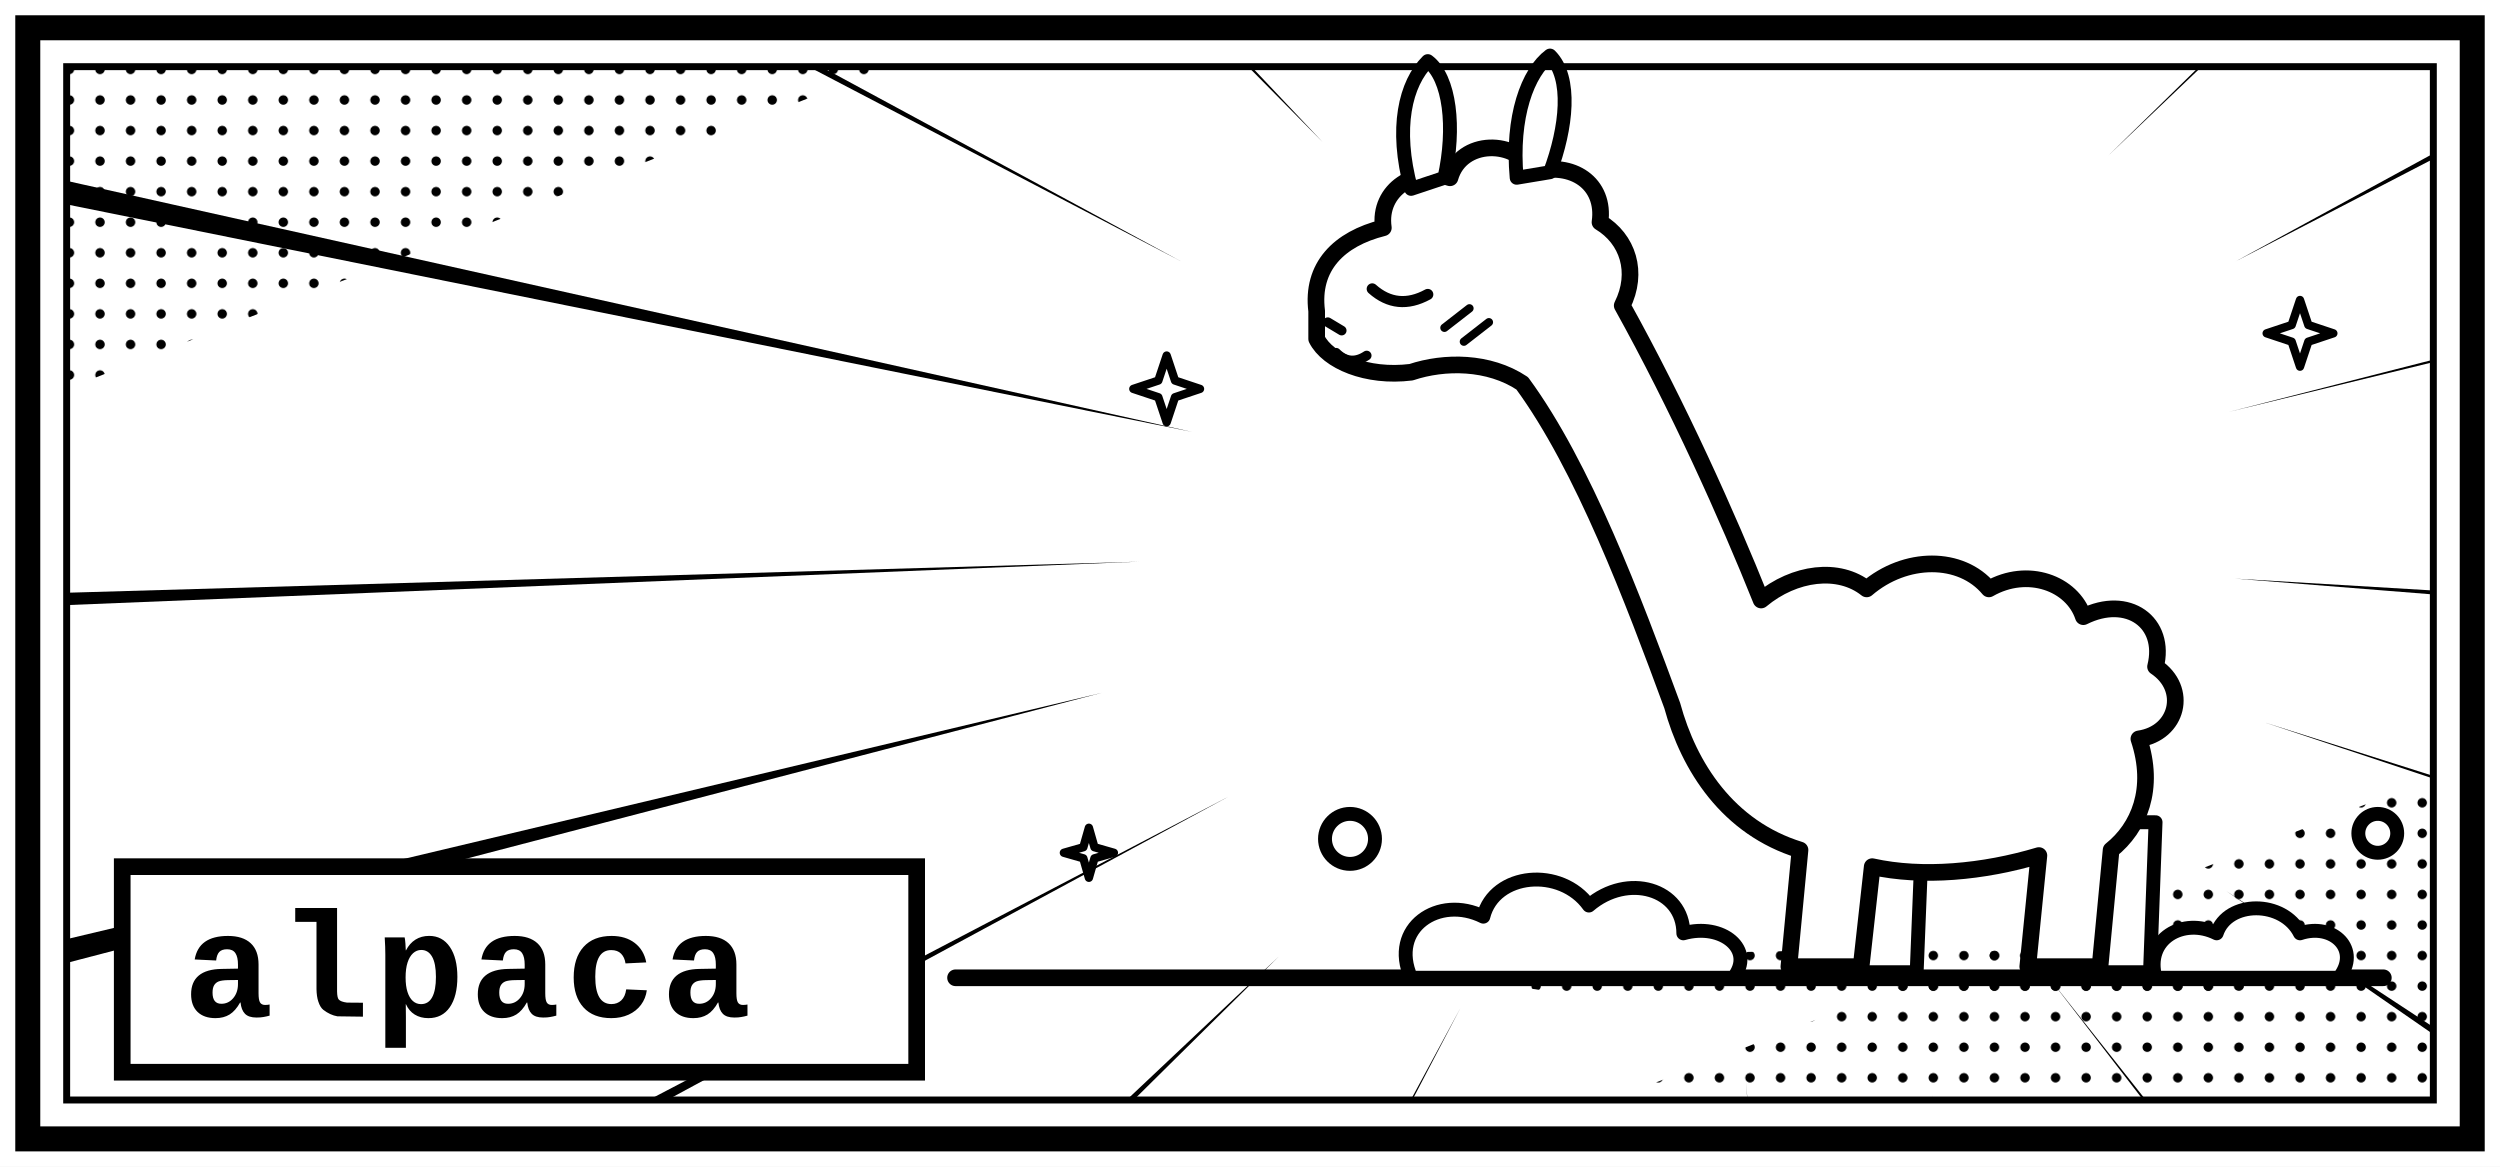
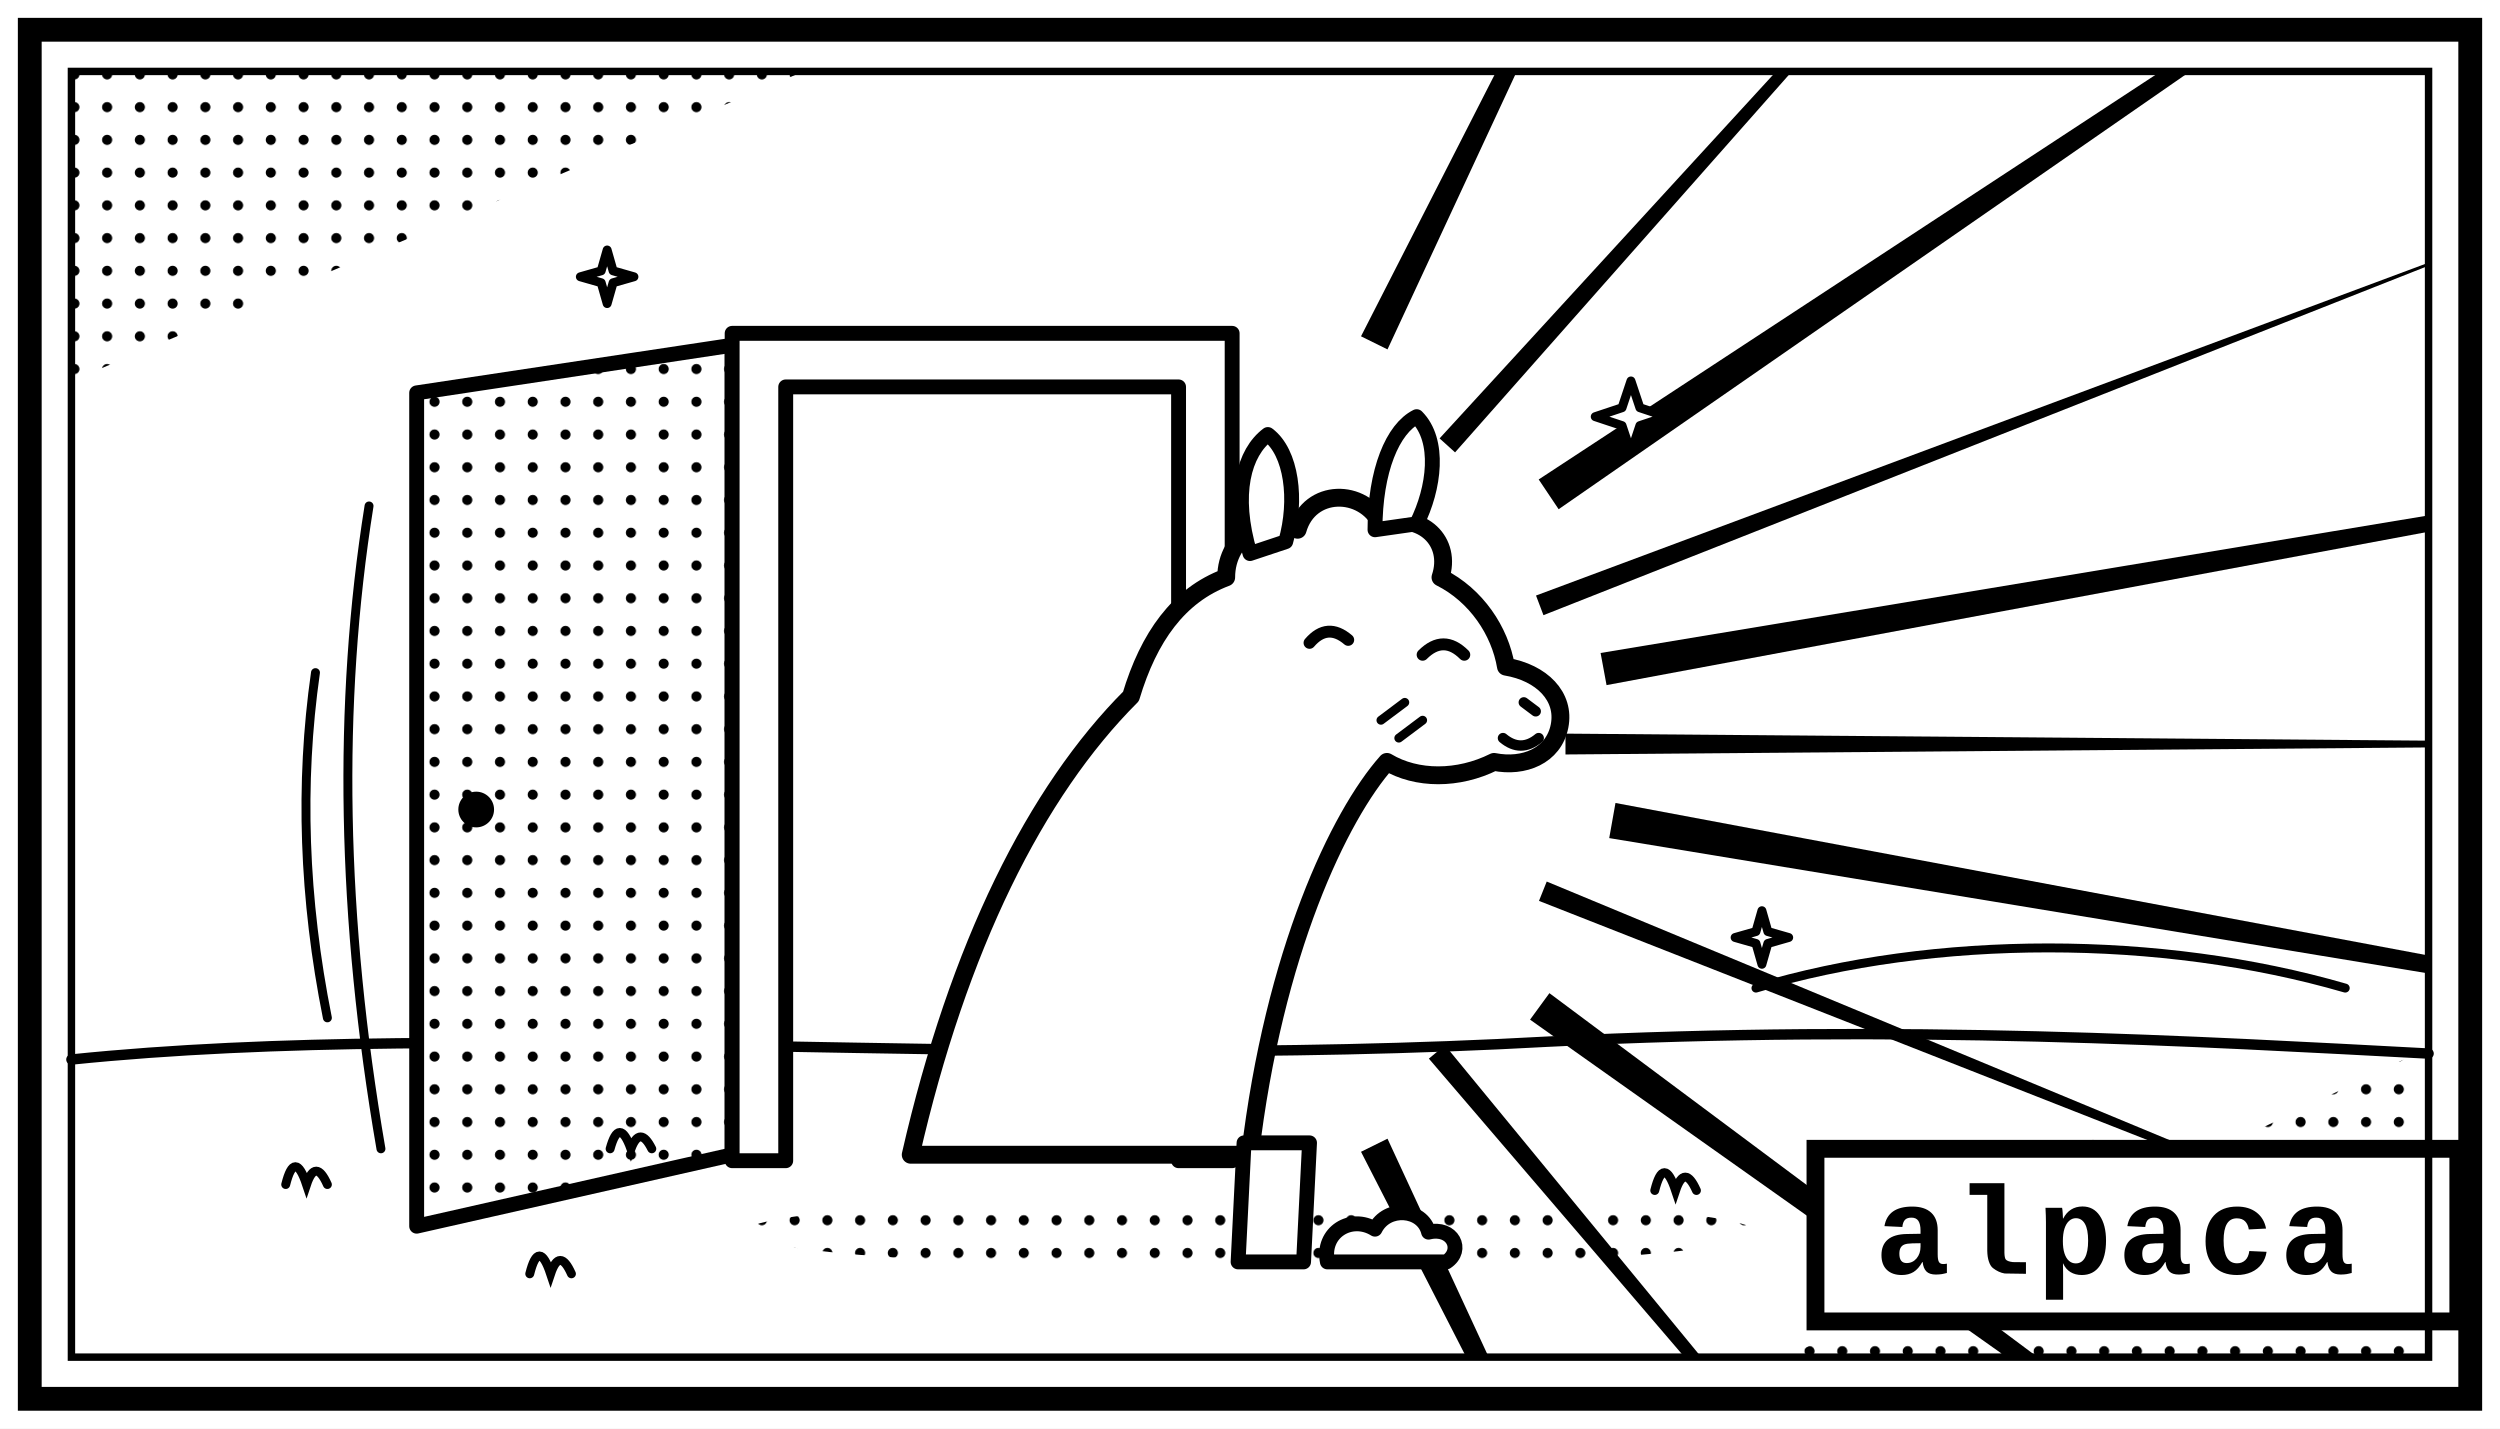
- <svg xmlns="http://www.w3.org/2000/svg" viewBox="0 0 900 420" width="900" height="420" role="img" aria-label="alpaca — an alpaca appears in a manga summoning panel">
+ <svg xmlns="http://www.w3.org/2000/svg" viewBox="0 0 840 480" width="840" height="480" role="img" aria-label="alpaca — a door standing alone in a pasture, the alpaca leaning through it">
  <defs>
    <pattern id="tone" width="11" height="11" patternUnits="userSpaceOnUse">
      <circle cx="3" cy="3" r="1.7" fill="#000" />
    </pattern>
    <clipPath id="panel">
-       <rect x="24" y="24" width="852" height="372" />
+       <rect x="24" y="24" width="792" height="432" />
    </clipPath>
  </defs>
-   <rect x="0" y="0" width="900" height="420" fill="#fff" />
+   <rect x="0" y="0" width="840" height="480" fill="#fff" />
+   <g clip-path="url(#panel)">
+     <polygon points="24,24 270,24 24,128" fill="url(#tone)" />
+     <polygon points="816,456 816,352 600,456" fill="url(#tone)" />
+   </g>
+   <g fill="none" stroke="#000" stroke-linecap="round">
+     <path d="M 24 356 C 160 342 340 360 520 350 C 640 344 740 350 816 354" stroke-width="3.5" />
+     <path d="M 590 332 C 650 314 726 314 788 332" stroke-width="3" />
+   </g>
  <g fill="#000" clip-path="url(#panel)">
-     <polygon points="1253.1,244.1 1253.8,235.2 804.5,208.3" />
-     <polygon points="1222.7,395.6 1224.6,389.9 814.7,259.9" />
-     <polygon points="1142.8,557.0 1148.4,548.7 801.5,320.8" />
-     <polygon points="1006.7,701.2 1011.4,697.5 738.1,352.6" />
-     <polygon points="850.6,790.1 858.9,786.7 695.5,394.3" />
-     <polygon points="657.2,833.6 662.1,833.3 628.6,389.5" />
-     <polygon points="477.5,820.1 486.3,822.0 571.3,400.4" />
-     <polygon points="311.9,758.7 317.2,761.5 525.8,362.8" />
-     <polygon points="151.1,636.0 158.1,643.2 460.3,344.4" />
-     <polygon points="48.5,492.8 51.3,498.1 442.8,286.5" />
-     <polygon points="-7.1,345.5 -4.9,354.2 396.7,249.4" />
-     <polygon points="-24.7,214.8 -24.5,219.8 410.1,202.2" />
-     <polygon points="-10.1,57.5 -12.0,66.3 429.2,155.5" />
-     <polygon points="51.3,-108.1 48.5,-102.8 425.2,94.1" />
-     <polygon points="174.0,-268.9 166.8,-261.9 476.1,51.1" />
-     <polygon points="337.1,-381.5 331.7,-378.9 518.6,-2.7" />
-     <polygon points="530.4,-439.4 521.5,-438.1 587.9,1.9" />
-     <polygon points="728.6,-434.8 723.7,-435.7 651.5,-11.8" />
-     <polygon points="919.9,-367.7 911.0,-372.4 720.6,-3.7" />
-     <polygon points="1077.5,-247.4 1073.3,-251.7 758.9,56.1" />
-     <polygon points="1182.2,-101.5 1178.0,-109.4 804.8,94.1" />
-     <polygon points="1236.6,42.6 1235.4,37.7 802.3,148.3" />
+     <polygon points="466.2,117.4 457.3,113.0 580.1,-127.5" />
+     <polygon points="488.9,152.0 483.7,147.3 743.9,-136.4" />
+     <polygon points="523.7,171.1 517.0,161.1 910.0,-96.7" />
+     <polygon points="518.6,206.7 516.1,200.1 862.8,70.8" />
+     <polygon points="539.8,230.2 537.8,219.4 1085.4,128.4" />
+     <polygon points="526.0,253.5 526.0,246.5 956.0,250.0" />
+     <polygon points="540.7,281.6 542.8,269.8 1085.4,371.6" />
+     <polygon points="517.1,302.7 519.7,296.2 859.6,437.3" />
+     <polygon points="514.1,342.6 520.6,333.7 881.4,602.7" />
+     <polygon points="480.1,355.7 485.5,351.2 704.5,617.7" />
+     <polygon points="457.3,387.0 466.2,382.6 571.3,609.5" />
  </g>
-   <g clip-path="url(#panel)">
-     <polygon points="24,24 320,24 24,140" fill="url(#tone)" />
-     <polygon points="876,396 876,280 580,396" fill="url(#tone)" />
+   <ellipse cx="420" cy="414" rx="170" ry="12" fill="url(#tone)" />
+   <g stroke="#000" stroke-linejoin="round">
+     <path d="M 246 116 L 140 132 L 140 412 L 246 388 Z" fill="#fff" stroke-width="5" />
+     <path d="M 246 116 L 140 132 L 140 412 L 246 388 Z" fill="url(#tone)" stroke="none" />
+     <circle cx="160" cy="272" r="6" fill="#000" stroke="none" />
+     <path d="M 246 112 L 414 112 L 414 390 L 396 390 L 396 130 L 264 130 L 264 390 L 246 390 Z" fill="#fff" stroke-width="5" />
  </g>
-   <line x1="344" y1="352" x2="858" y2="352" stroke="#000" stroke-width="6" stroke-linecap="round" />
-   <ellipse cx="680" cy="352" rx="140" ry="10" fill="url(#tone)" />
+   <g fill="none" stroke="#000" stroke-width="3" stroke-linecap="round">
+     <path d="M 124 170 q -16 100 4 216" />
+     <path d="M 106 226 q -8 56 4 116" />
+   </g>
+   <path fill="#fff" stroke="#000" stroke-width="6" stroke-linejoin="round" d="     M 306 388     C 322 318 348 266 380 234     C 386 214 396 200 412 194     C 412 180 426 172 436 178     C 440 164 458 164 464 176     C 478 172 488 182 484 194     C 496 200 504 212 506 224     C 518 226 526 234 524 244     C 522 254 512 258 502 256     C 490 262 476 262 466 256     C 450 274 428 320 420 388     Z" />
  <g fill="#fff" stroke="#000" stroke-width="5" stroke-linejoin="round">
-     <path d="M 508 352 C 500 334 518 322 534 330 C 538 314 562 312 572 326 C 586 314 606 320 606 336 C 620 332 632 342 624 352 Z" />
-     <path d="M 776 352 C 772 338 786 330 798 336 C 802 324 822 324 828 336 C 840 332 850 342 842 352 Z" />
-     <circle cx="486" cy="302" r="9" />
-     <circle cx="856" cy="300" r="7" />
+     <path d="M 420 186 C 414 166 418 152 426 146 C 434 152 436 168 432 182 Z" />
+     <path d="M 462 178 C 462 158 468 144 476 140 C 484 148 482 164 476 176 Z" />
  </g>
  <g fill="#fff" stroke="#000" stroke-width="5" stroke-linejoin="round">
-     <path d="M 670 300 L 666 350 L 690 350 L 692 300 Z" />
-     <path d="M 754 296 L 750 350 L 774 350 L 776 296 Z" />
-   </g>
-   <path fill="#fff" stroke="#000" stroke-width="6" stroke-linejoin="round" d="     M 474 112     C 472 96 482 86 498 82     C 496 68 510 60 522 64     C 526 50 546 50 552 62     C 566 58 578 66 576 80     C 586 86 590 98 584 110     C 604 146 622 186 634 216     C 646 206 662 204 672 212     C 686 200 706 200 716 212     C 730 204 746 210 750 222     C 766 214 780 224 776 240     C 788 248 784 264 770 266     C 776 284 770 298 760 306     L 756 348 L 730 348 L 734 308     C 714 314 692 316 674 312     L 670 348 L 644 348 L 648 306     C 622 298 608 276 602 254     C 588 216 570 168 548 138     C 536 130 520 130 508 134     C 492 136 478 130 474 122     Z" />
-   <g fill="#fff" stroke="#000" stroke-width="5" stroke-linejoin="round">
-     <path d="M 508 68 C 502 46 506 30 514 22 C 522 28 524 46 520 64 Z" />
-     <path d="M 546 64 C 544 42 550 26 558 20 C 566 28 564 46 558 62 Z" />
+     <path d="M 418 384 L 416 424 L 438 424 L 440 384 Z" />
+     <path d="M 446 424 C 444 414 454 408 462 413 C 466 405 478 406 480 414 C 488 412 492 420 486 424 Z" />
  </g>
  <g fill="none" stroke="#000" stroke-linecap="round">
-     <path d="M 494 104 q 9 8 20 2" stroke-width="4" />
-     <path d="M 478 116 l 5 3" stroke-width="3.5" />
-     <path d="M 481 127 q 5 5 11 1" stroke-width="3.5" />
-     <path d="M 520 118 l 9 -7" stroke-width="3" />
-     <path d="M 527 123 l 9 -7" stroke-width="3" />
+     <path d="M 440 216 q 6 -7 13 -1" stroke-width="4" />
+     <path d="M 478 220 q 7 -7 14 0" stroke-width="4" />
+     <path d="M 512 236 l 4 3" stroke-width="3.5" />
+     <path d="M 505 248 q 6 5 12 0" stroke-width="3.5" />
+     <path d="M 464 242 l 8 -6" stroke-width="3" />
+     <path d="M 470 248 l 8 -6" stroke-width="3" />
+   </g>
+   <g fill="none" stroke="#000" stroke-width="3" stroke-linecap="round">
+     <path d="M 96 398 q 3 -12 7 0 q 3 -9 7 0" />
+     <path d="M 205 386 q 3 -11 7 0 q 3 -8 7 0" />
+     <path d="M 556 400 q 3 -12 7 0 q 3 -9 7 0" />
+     <path d="M 700 390 q 3 -11 7 0 q 3 -8 7 0" />
+     <path d="M 178 428 q 3 -12 7 0 q 3 -9 7 0" />
  </g>
  <g fill="#fff" stroke="#000" stroke-width="3" stroke-linejoin="round">
-     <path d="M 420 128 L 423 137 L 432 140 L 423 143 L 420 152 L 417 143 L 408 140 L 417 137 Z" />
-     <path d="M 828 108 L 831 117 L 840 120 L 831 123 L 828 132 L 825 123 L 816 120 L 825 117 Z" />
-     <path d="M 392 298 L 394 305 L 401 307 L 394 309 L 392 316 L 390 309 L 383 307 L 390 305 Z" />
+     <path d="M 548 128 L 551 137 L 560 140 L 551 143 L 548 152 L 545 143 L 536 140 L 545 137 Z" />
+     <path d="M 592 306 L 594 313 L 601 315 L 594 317 L 592 324 L 590 317 L 583 315 L 590 313 Z" />
+     <path d="M 204 84 L 206 91 L 213 93 L 206 95 L 204 102 L 202 95 L 195 93 L 202 91 Z" />
  </g>
-   <rect x="44" y="312" width="286" height="74" fill="#fff" stroke="#000" stroke-width="6" />
-   <text x="66" y="366" font-family="ui-monospace, 'Cascadia Mono', 'Courier New', monospace" font-size="54" font-weight="800" letter-spacing="2" fill="#000">alpaca</text>
-   <rect x="10" y="10" width="880" height="400" fill="none" stroke="#000" stroke-width="9" />
-   <rect x="24" y="24" width="852" height="372" fill="none" stroke="#000" stroke-width="2.5" />
+   <rect x="610" y="386" width="216" height="58" fill="#fff" stroke="#000" stroke-width="6" />
+   <text x="630" y="428" font-family="ui-monospace, 'Cascadia Mono', 'Courier New', monospace" font-size="42" font-weight="800" letter-spacing="2" fill="#000">alpaca</text>
+   <rect x="10" y="10" width="820" height="460" fill="none" stroke="#000" stroke-width="8" />
+   <rect x="24" y="24" width="792" height="432" fill="none" stroke="#000" stroke-width="2.5" />
</svg>
